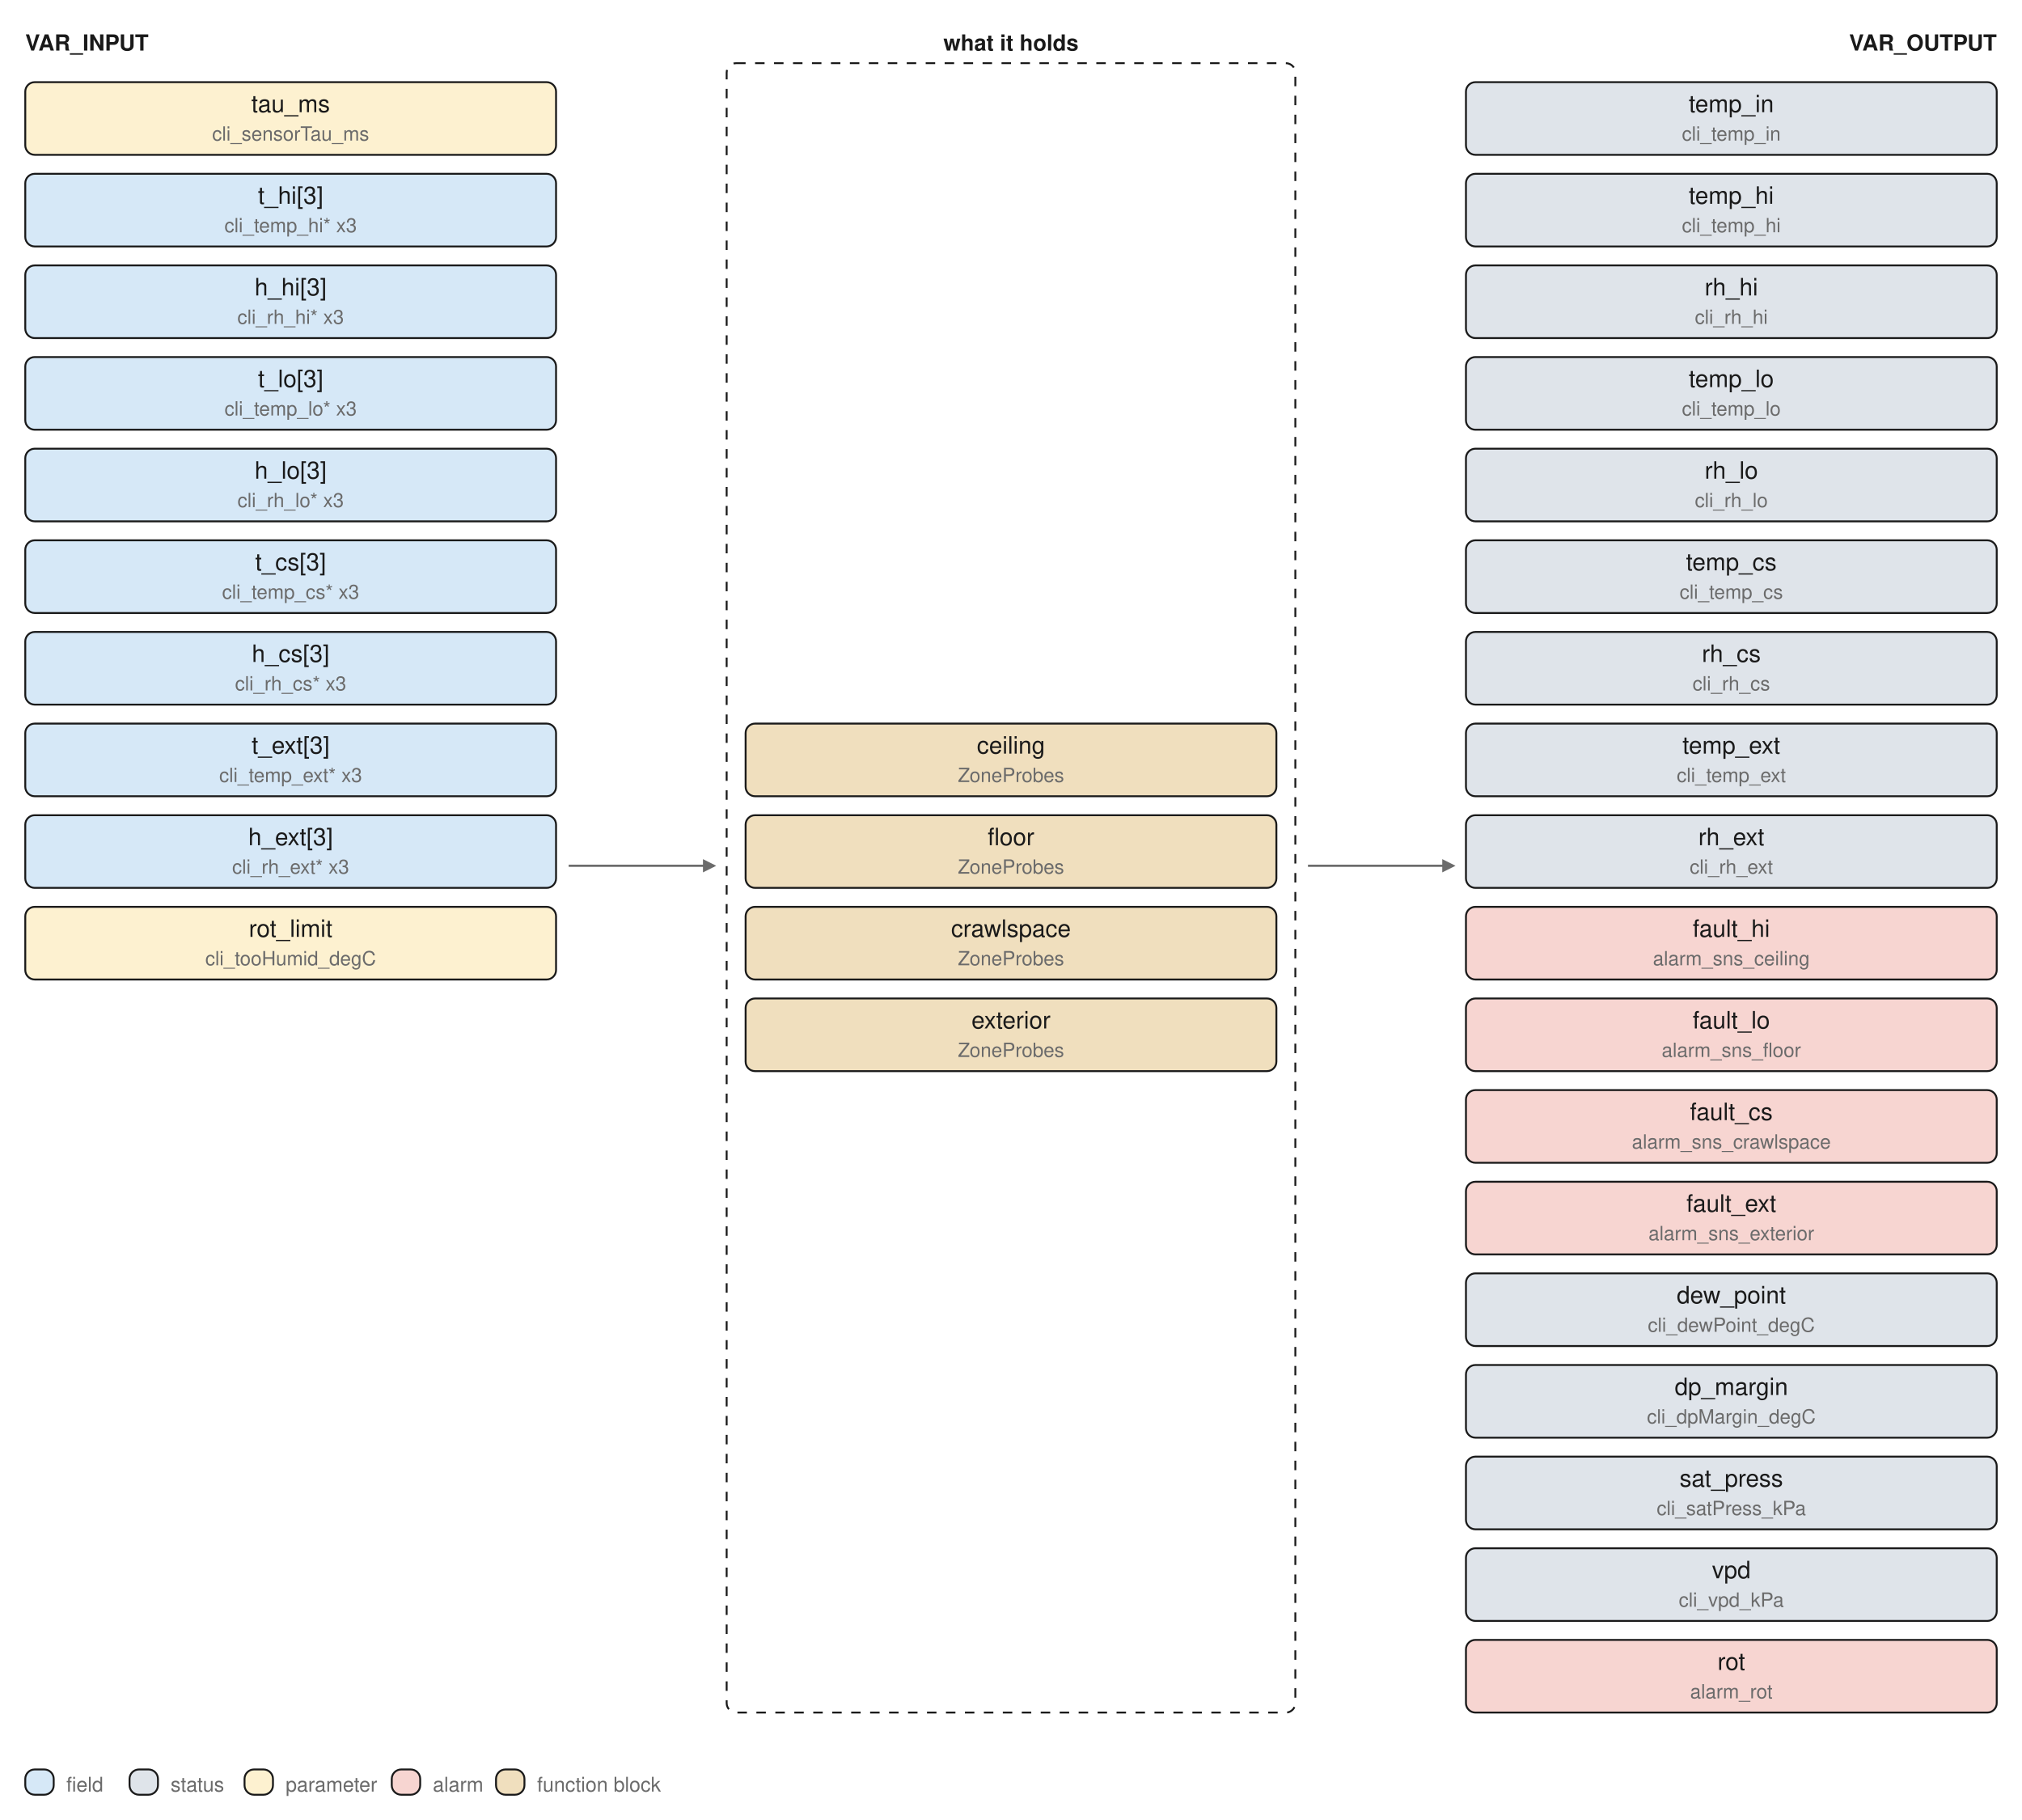
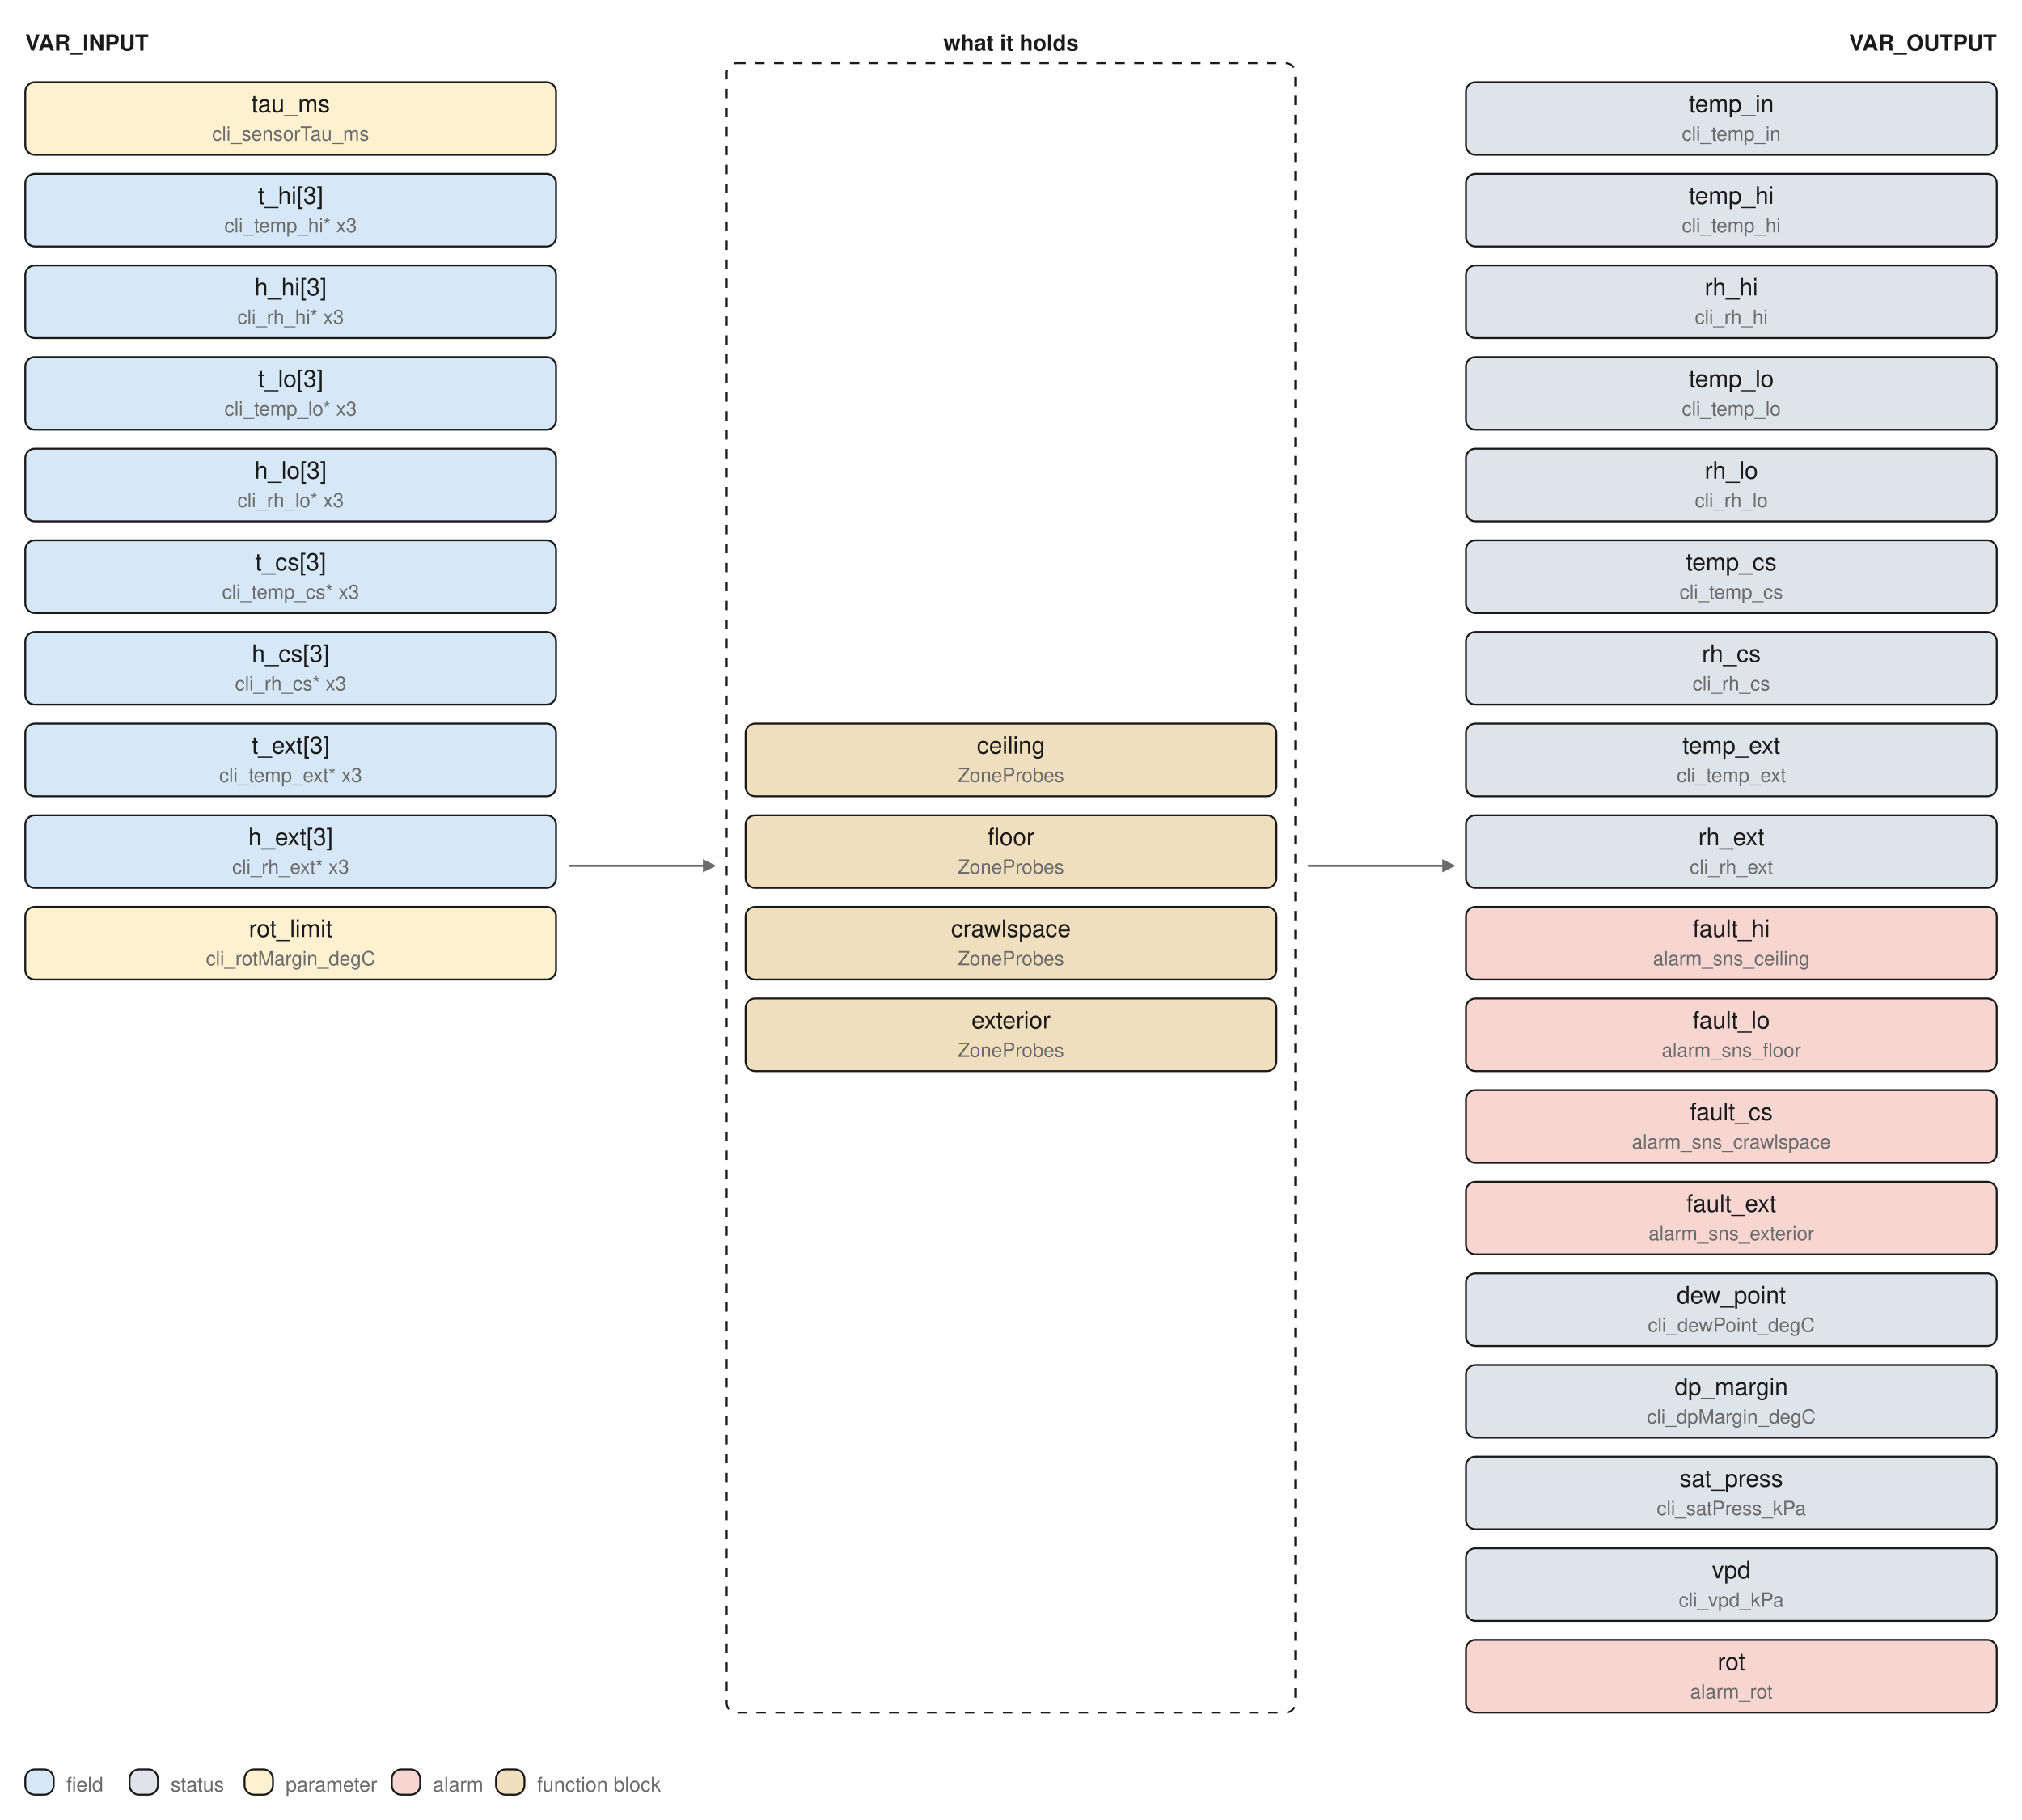
<svg xmlns="http://www.w3.org/2000/svg" width="640" height="576" viewBox="0 0 640 576" style="max-width:100%;height:auto" content="&lt;mxfile host=&quot;app.diagrams.net&quot; type=&quot;device&quot;&gt;&lt;diagram id=&quot;temp_rh_zone&quot; name=&quot;temp_rh_zone&quot;&gt;&lt;mxGraphModel dx=&quot;640&quot; dy=&quot;576&quot; grid=&quot;0&quot; gridSize=&quot;10&quot; guides=&quot;1&quot; tooltips=&quot;1&quot; connect=&quot;1&quot; arrows=&quot;1&quot; fold=&quot;1&quot; page=&quot;1&quot; pageScale=&quot;1&quot; pageWidth=&quot;640&quot; pageHeight=&quot;576&quot; math=&quot;0&quot; shadow=&quot;0&quot;&gt;&lt;root&gt;&lt;mxCell id=&quot;0&quot;/&gt;&lt;mxCell id=&quot;1&quot; parent=&quot;0&quot;/&gt;&lt;mxCell id=&quot;n2&quot; value=&quot;VAR_INPUT&quot; style=&quot;text;html=1;fontSize=7;fontColor=#1a1a1a;align=left;fontStyle=1&quot; vertex=&quot;1&quot; parent=&quot;1&quot;&gt;&lt;mxGeometry x=&quot;8&quot; y=&quot;9&quot; width=&quot;45&quot; height=&quot;11&quot; as=&quot;geometry&quot;/&gt;&lt;/mxCell&gt;&lt;mxCell id=&quot;n3&quot; value=&quot;what it holds&quot; style=&quot;text;html=1;fontSize=7;fontColor=#1a1a1a;align=center;fontStyle=1&quot; vertex=&quot;1&quot; parent=&quot;1&quot;&gt;&lt;mxGeometry x=&quot;320.0&quot; y=&quot;9&quot; width=&quot;65&quot; height=&quot;11&quot; as=&quot;geometry&quot;/&gt;&lt;/mxCell&gt;&lt;mxCell id=&quot;n4&quot; value=&quot;VAR_OUTPUT&quot; style=&quot;text;html=1;fontSize=7;fontColor=#1a1a1a;align=left;fontStyle=1&quot; vertex=&quot;1&quot; parent=&quot;1&quot;&gt;&lt;mxGeometry x=&quot;632&quot; y=&quot;9&quot; width=&quot;50&quot; height=&quot;11&quot; as=&quot;geometry&quot;/&gt;&lt;/mxCell&gt;&lt;mxCell id=&quot;n5&quot; value=&quot;tau_ms&quot; style=&quot;rounded=1;fillColor=#fdf1d0;strokeColor=#1a1a1a;whiteSpace=wrap;html=1;fontSize=8&quot; vertex=&quot;1&quot; parent=&quot;1&quot;&gt;&lt;mxGeometry x=&quot;8&quot; y=&quot;26&quot; width=&quot;168&quot; height=&quot;23&quot; as=&quot;geometry&quot;/&gt;&lt;/mxCell&gt;&lt;mxCell id=&quot;n6&quot; value=&quot;t_hi[3]&quot; style=&quot;rounded=1;fillColor=#d6e8f7;strokeColor=#1a1a1a;whiteSpace=wrap;html=1;fontSize=8&quot; vertex=&quot;1&quot; parent=&quot;1&quot;&gt;&lt;mxGeometry x=&quot;8&quot; y=&quot;55&quot; width=&quot;168&quot; height=&quot;23&quot; as=&quot;geometry&quot;/&gt;&lt;/mxCell&gt;&lt;mxCell id=&quot;n7&quot; value=&quot;h_hi[3]&quot; style=&quot;rounded=1;fillColor=#d6e8f7;strokeColor=#1a1a1a;whiteSpace=wrap;html=1;fontSize=8&quot; vertex=&quot;1&quot; parent=&quot;1&quot;&gt;&lt;mxGeometry x=&quot;8&quot; y=&quot;84&quot; width=&quot;168&quot; height=&quot;23&quot; as=&quot;geometry&quot;/&gt;&lt;/mxCell&gt;&lt;mxCell id=&quot;n8&quot; value=&quot;t_lo[3]&quot; style=&quot;rounded=1;fillColor=#d6e8f7;strokeColor=#1a1a1a;whiteSpace=wrap;html=1;fontSize=8&quot; vertex=&quot;1&quot; parent=&quot;1&quot;&gt;&lt;mxGeometry x=&quot;8&quot; y=&quot;113&quot; width=&quot;168&quot; height=&quot;23&quot; as=&quot;geometry&quot;/&gt;&lt;/mxCell&gt;&lt;mxCell id=&quot;n9&quot; value=&quot;h_lo[3]&quot; style=&quot;rounded=1;fillColor=#d6e8f7;strokeColor=#1a1a1a;whiteSpace=wrap;html=1;fontSize=8&quot; vertex=&quot;1&quot; parent=&quot;1&quot;&gt;&lt;mxGeometry x=&quot;8&quot; y=&quot;142&quot; width=&quot;168&quot; height=&quot;23&quot; as=&quot;geometry&quot;/&gt;&lt;/mxCell&gt;&lt;mxCell id=&quot;n10&quot; value=&quot;t_cs[3]&quot; style=&quot;rounded=1;fillColor=#d6e8f7;strokeColor=#1a1a1a;whiteSpace=wrap;html=1;fontSize=8&quot; vertex=&quot;1&quot; parent=&quot;1&quot;&gt;&lt;mxGeometry x=&quot;8&quot; y=&quot;171&quot; width=&quot;168&quot; height=&quot;23&quot; as=&quot;geometry&quot;/&gt;&lt;/mxCell&gt;&lt;mxCell id=&quot;n11&quot; value=&quot;h_cs[3]&quot; style=&quot;rounded=1;fillColor=#d6e8f7;strokeColor=#1a1a1a;whiteSpace=wrap;html=1;fontSize=8&quot; vertex=&quot;1&quot; parent=&quot;1&quot;&gt;&lt;mxGeometry x=&quot;8&quot; y=&quot;200&quot; width=&quot;168&quot; height=&quot;23&quot; as=&quot;geometry&quot;/&gt;&lt;/mxCell&gt;&lt;mxCell id=&quot;n12&quot; value=&quot;t_ext[3]&quot; style=&quot;rounded=1;fillColor=#d6e8f7;strokeColor=#1a1a1a;whiteSpace=wrap;html=1;fontSize=8&quot; vertex=&quot;1&quot; parent=&quot;1&quot;&gt;&lt;mxGeometry x=&quot;8&quot; y=&quot;229&quot; width=&quot;168&quot; height=&quot;23&quot; as=&quot;geometry&quot;/&gt;&lt;/mxCell&gt;&lt;mxCell id=&quot;n13&quot; value=&quot;h_ext[3]&quot; style=&quot;rounded=1;fillColor=#d6e8f7;strokeColor=#1a1a1a;whiteSpace=wrap;html=1;fontSize=8&quot; vertex=&quot;1&quot; parent=&quot;1&quot;&gt;&lt;mxGeometry x=&quot;8&quot; y=&quot;258&quot; width=&quot;168&quot; height=&quot;23&quot; as=&quot;geometry&quot;/&gt;&lt;/mxCell&gt;&lt;mxCell id=&quot;n14&quot; value=&quot;rot_limit&quot; style=&quot;rounded=1;fillColor=#fdf1d0;strokeColor=#1a1a1a;whiteSpace=wrap;html=1;fontSize=8&quot; vertex=&quot;1&quot; parent=&quot;1&quot;&gt;&lt;mxGeometry x=&quot;8&quot; y=&quot;287&quot; width=&quot;168&quot; height=&quot;23&quot; as=&quot;geometry&quot;/&gt;&lt;/mxCell&gt;&lt;mxCell id=&quot;n15&quot; value=&quot;temp_in&quot; style=&quot;rounded=1;fillColor=#dfe4ea;strokeColor=#1a1a1a;whiteSpace=wrap;html=1;fontSize=8&quot; vertex=&quot;1&quot; parent=&quot;1&quot;&gt;&lt;mxGeometry x=&quot;464&quot; y=&quot;26&quot; width=&quot;168&quot; height=&quot;23&quot; as=&quot;geometry&quot;/&gt;&lt;/mxCell&gt;&lt;mxCell id=&quot;n16&quot; value=&quot;temp_hi&quot; style=&quot;rounded=1;fillColor=#dfe4ea;strokeColor=#1a1a1a;whiteSpace=wrap;html=1;fontSize=8&quot; vertex=&quot;1&quot; parent=&quot;1&quot;&gt;&lt;mxGeometry x=&quot;464&quot; y=&quot;55&quot; width=&quot;168&quot; height=&quot;23&quot; as=&quot;geometry&quot;/&gt;&lt;/mxCell&gt;&lt;mxCell id=&quot;n17&quot; value=&quot;rh_hi&quot; style=&quot;rounded=1;fillColor=#dfe4ea;strokeColor=#1a1a1a;whiteSpace=wrap;html=1;fontSize=8&quot; vertex=&quot;1&quot; parent=&quot;1&quot;&gt;&lt;mxGeometry x=&quot;464&quot; y=&quot;84&quot; width=&quot;168&quot; height=&quot;23&quot; as=&quot;geometry&quot;/&gt;&lt;/mxCell&gt;&lt;mxCell id=&quot;n18&quot; value=&quot;temp_lo&quot; style=&quot;rounded=1;fillColor=#dfe4ea;strokeColor=#1a1a1a;whiteSpace=wrap;html=1;fontSize=8&quot; vertex=&quot;1&quot; parent=&quot;1&quot;&gt;&lt;mxGeometry x=&quot;464&quot; y=&quot;113&quot; width=&quot;168&quot; height=&quot;23&quot; as=&quot;geometry&quot;/&gt;&lt;/mxCell&gt;&lt;mxCell id=&quot;n19&quot; value=&quot;rh_lo&quot; style=&quot;rounded=1;fillColor=#dfe4ea;strokeColor=#1a1a1a;whiteSpace=wrap;html=1;fontSize=8&quot; vertex=&quot;1&quot; parent=&quot;1&quot;&gt;&lt;mxGeometry x=&quot;464&quot; y=&quot;142&quot; width=&quot;168&quot; height=&quot;23&quot; as=&quot;geometry&quot;/&gt;&lt;/mxCell&gt;&lt;mxCell id=&quot;n20&quot; value=&quot;temp_cs&quot; style=&quot;rounded=1;fillColor=#dfe4ea;strokeColor=#1a1a1a;whiteSpace=wrap;html=1;fontSize=8&quot; vertex=&quot;1&quot; parent=&quot;1&quot;&gt;&lt;mxGeometry x=&quot;464&quot; y=&quot;171&quot; width=&quot;168&quot; height=&quot;23&quot; as=&quot;geometry&quot;/&gt;&lt;/mxCell&gt;&lt;mxCell id=&quot;n21&quot; value=&quot;rh_cs&quot; style=&quot;rounded=1;fillColor=#dfe4ea;strokeColor=#1a1a1a;whiteSpace=wrap;html=1;fontSize=8&quot; vertex=&quot;1&quot; parent=&quot;1&quot;&gt;&lt;mxGeometry x=&quot;464&quot; y=&quot;200&quot; width=&quot;168&quot; height=&quot;23&quot; as=&quot;geometry&quot;/&gt;&lt;/mxCell&gt;&lt;mxCell id=&quot;n22&quot; value=&quot;temp_ext&quot; style=&quot;rounded=1;fillColor=#dfe4ea;strokeColor=#1a1a1a;whiteSpace=wrap;html=1;fontSize=8&quot; vertex=&quot;1&quot; parent=&quot;1&quot;&gt;&lt;mxGeometry x=&quot;464&quot; y=&quot;229&quot; width=&quot;168&quot; height=&quot;23&quot; as=&quot;geometry&quot;/&gt;&lt;/mxCell&gt;&lt;mxCell id=&quot;n23&quot; value=&quot;rh_ext&quot; style=&quot;rounded=1;fillColor=#dfe4ea;strokeColor=#1a1a1a;whiteSpace=wrap;html=1;fontSize=8&quot; vertex=&quot;1&quot; parent=&quot;1&quot;&gt;&lt;mxGeometry x=&quot;464&quot; y=&quot;258&quot; width=&quot;168&quot; height=&quot;23&quot; as=&quot;geometry&quot;/&gt;&lt;/mxCell&gt;&lt;mxCell id=&quot;n24&quot; value=&quot;fault_hi&quot; style=&quot;rounded=1;fillColor=#f7d5d1;strokeColor=#1a1a1a;whiteSpace=wrap;html=1;fontSize=8&quot; vertex=&quot;1&quot; parent=&quot;1&quot;&gt;&lt;mxGeometry x=&quot;464&quot; y=&quot;287&quot; width=&quot;168&quot; height=&quot;23&quot; as=&quot;geometry&quot;/&gt;&lt;/mxCell&gt;&lt;mxCell id=&quot;n25&quot; value=&quot;fault_lo&quot; style=&quot;rounded=1;fillColor=#f7d5d1;strokeColor=#1a1a1a;whiteSpace=wrap;html=1;fontSize=8&quot; vertex=&quot;1&quot; parent=&quot;1&quot;&gt;&lt;mxGeometry x=&quot;464&quot; y=&quot;316&quot; width=&quot;168&quot; height=&quot;23&quot; as=&quot;geometry&quot;/&gt;&lt;/mxCell&gt;&lt;mxCell id=&quot;n26&quot; value=&quot;fault_cs&quot; style=&quot;rounded=1;fillColor=#f7d5d1;strokeColor=#1a1a1a;whiteSpace=wrap;html=1;fontSize=8&quot; vertex=&quot;1&quot; parent=&quot;1&quot;&gt;&lt;mxGeometry x=&quot;464&quot; y=&quot;345&quot; width=&quot;168&quot; height=&quot;23&quot; as=&quot;geometry&quot;/&gt;&lt;/mxCell&gt;&lt;mxCell id=&quot;n27&quot; value=&quot;fault_ext&quot; style=&quot;rounded=1;fillColor=#f7d5d1;strokeColor=#1a1a1a;whiteSpace=wrap;html=1;fontSize=8&quot; vertex=&quot;1&quot; parent=&quot;1&quot;&gt;&lt;mxGeometry x=&quot;464&quot; y=&quot;374&quot; width=&quot;168&quot; height=&quot;23&quot; as=&quot;geometry&quot;/&gt;&lt;/mxCell&gt;&lt;mxCell id=&quot;n28&quot; value=&quot;dew_point&quot; style=&quot;rounded=1;fillColor=#dfe4ea;strokeColor=#1a1a1a;whiteSpace=wrap;html=1;fontSize=8&quot; vertex=&quot;1&quot; parent=&quot;1&quot;&gt;&lt;mxGeometry x=&quot;464&quot; y=&quot;403&quot; width=&quot;168&quot; height=&quot;23&quot; as=&quot;geometry&quot;/&gt;&lt;/mxCell&gt;&lt;mxCell id=&quot;n29&quot; value=&quot;dp_margin&quot; style=&quot;rounded=1;fillColor=#dfe4ea;strokeColor=#1a1a1a;whiteSpace=wrap;html=1;fontSize=8&quot; vertex=&quot;1&quot; parent=&quot;1&quot;&gt;&lt;mxGeometry x=&quot;464&quot; y=&quot;432&quot; width=&quot;168&quot; height=&quot;23&quot; as=&quot;geometry&quot;/&gt;&lt;/mxCell&gt;&lt;mxCell id=&quot;n30&quot; value=&quot;sat_press&quot; style=&quot;rounded=1;fillColor=#dfe4ea;strokeColor=#1a1a1a;whiteSpace=wrap;html=1;fontSize=8&quot; vertex=&quot;1&quot; parent=&quot;1&quot;&gt;&lt;mxGeometry x=&quot;464&quot; y=&quot;461&quot; width=&quot;168&quot; height=&quot;23&quot; as=&quot;geometry&quot;/&gt;&lt;/mxCell&gt;&lt;mxCell id=&quot;n31&quot; value=&quot;vpd&quot; style=&quot;rounded=1;fillColor=#dfe4ea;strokeColor=#1a1a1a;whiteSpace=wrap;html=1;fontSize=8&quot; vertex=&quot;1&quot; parent=&quot;1&quot;&gt;&lt;mxGeometry x=&quot;464&quot; y=&quot;490&quot; width=&quot;168&quot; height=&quot;23&quot; as=&quot;geometry&quot;/&gt;&lt;/mxCell&gt;&lt;mxCell id=&quot;n32&quot; value=&quot;rot&quot; style=&quot;rounded=1;fillColor=#f7d5d1;strokeColor=#1a1a1a;whiteSpace=wrap;html=1;fontSize=8&quot; vertex=&quot;1&quot; parent=&quot;1&quot;&gt;&lt;mxGeometry x=&quot;464&quot; y=&quot;519&quot; width=&quot;168&quot; height=&quot;23&quot; as=&quot;geometry&quot;/&gt;&lt;/mxCell&gt;&lt;mxCell id=&quot;n33&quot; value=&quot;&quot; style=&quot;rounded=1;fillColor=#ffffff;strokeColor=#1a1a1a;whiteSpace=wrap;html=1;fontSize=8;dashed=1&quot; vertex=&quot;1&quot; parent=&quot;1&quot;&gt;&lt;mxGeometry x=&quot;230&quot; y=&quot;20&quot; width=&quot;180&quot; height=&quot;522&quot; as=&quot;geometry&quot;/&gt;&lt;/mxCell&gt;&lt;mxCell id=&quot;n34&quot; value=&quot;ceiling&quot; style=&quot;rounded=1;fillColor=#f0dfbe;strokeColor=#1a1a1a;whiteSpace=wrap;html=1;fontSize=8&quot; vertex=&quot;1&quot; parent=&quot;1&quot;&gt;&lt;mxGeometry x=&quot;236&quot; y=&quot;229.0&quot; width=&quot;168&quot; height=&quot;23&quot; as=&quot;geometry&quot;/&gt;&lt;/mxCell&gt;&lt;mxCell id=&quot;n35&quot; value=&quot;floor&quot; style=&quot;rounded=1;fillColor=#f0dfbe;strokeColor=#1a1a1a;whiteSpace=wrap;html=1;fontSize=8&quot; vertex=&quot;1&quot; parent=&quot;1&quot;&gt;&lt;mxGeometry x=&quot;236&quot; y=&quot;258.0&quot; width=&quot;168&quot; height=&quot;23&quot; as=&quot;geometry&quot;/&gt;&lt;/mxCell&gt;&lt;mxCell id=&quot;n36&quot; value=&quot;crawlspace&quot; style=&quot;rounded=1;fillColor=#f0dfbe;strokeColor=#1a1a1a;whiteSpace=wrap;html=1;fontSize=8&quot; vertex=&quot;1&quot; parent=&quot;1&quot;&gt;&lt;mxGeometry x=&quot;236&quot; y=&quot;287.0&quot; width=&quot;168&quot; height=&quot;23&quot; as=&quot;geometry&quot;/&gt;&lt;/mxCell&gt;&lt;mxCell id=&quot;n37&quot; value=&quot;exterior&quot; style=&quot;rounded=1;fillColor=#f0dfbe;strokeColor=#1a1a1a;whiteSpace=wrap;html=1;fontSize=8&quot; vertex=&quot;1&quot; parent=&quot;1&quot;&gt;&lt;mxGeometry x=&quot;236&quot; y=&quot;316.0&quot; width=&quot;168&quot; height=&quot;23&quot; as=&quot;geometry&quot;/&gt;&lt;/mxCell&gt;&lt;mxCell id=&quot;e38&quot; value=&quot;&quot; style=&quot;edgeStyle=none;html=1;strokeColor=#6b6b6b;endArrow=block&quot; edge=&quot;1&quot; parent=&quot;1&quot;&gt;&lt;mxGeometry relative=&quot;1&quot; as=&quot;geometry&quot;&gt;&lt;mxPoint x=&quot;180&quot; y=&quot;274.0&quot; as=&quot;sourcePoint&quot;/&gt;&lt;mxPoint x=&quot;226&quot; y=&quot;274.0&quot; as=&quot;targetPoint&quot;/&gt;&lt;/mxGeometry&gt;&lt;/mxCell&gt;&lt;mxCell id=&quot;e39&quot; value=&quot;&quot; style=&quot;edgeStyle=none;html=1;strokeColor=#6b6b6b;endArrow=block&quot; edge=&quot;1&quot; parent=&quot;1&quot;&gt;&lt;mxGeometry relative=&quot;1&quot; as=&quot;geometry&quot;&gt;&lt;mxPoint x=&quot;414&quot; y=&quot;274.0&quot; as=&quot;sourcePoint&quot;/&gt;&lt;mxPoint x=&quot;460&quot; y=&quot;274.0&quot; as=&quot;targetPoint&quot;/&gt;&lt;/mxGeometry&gt;&lt;/mxCell&gt;&lt;mxCell id=&quot;n40&quot; value=&quot;&quot; style=&quot;rounded=1;fillColor=#d6e8f7;strokeColor=#1a1a1a;whiteSpace=wrap;html=1;fontSize=8&quot; vertex=&quot;1&quot; parent=&quot;1&quot;&gt;&lt;mxGeometry x=&quot;8&quot; y=&quot;560&quot; width=&quot;9&quot; height=&quot;8&quot; as=&quot;geometry&quot;/&gt;&lt;/mxCell&gt;&lt;mxCell id=&quot;n41&quot; value=&quot;field&quot; style=&quot;text;html=1;fontSize=6;fontColor=#6b6b6b;align=left&quot; vertex=&quot;1&quot; parent=&quot;1&quot;&gt;&lt;mxGeometry x=&quot;21&quot; y=&quot;560.6&quot; width=&quot;40&quot; height=&quot;10.4&quot; as=&quot;geometry&quot;/&gt;&lt;/mxCell&gt;&lt;mxCell id=&quot;n42&quot; value=&quot;&quot; style=&quot;rounded=1;fillColor=#dfe4ea;strokeColor=#1a1a1a;whiteSpace=wrap;html=1;fontSize=8&quot; vertex=&quot;1&quot; parent=&quot;1&quot;&gt;&lt;mxGeometry x=&quot;41.0&quot; y=&quot;560&quot; width=&quot;9&quot; height=&quot;8&quot; as=&quot;geometry&quot;/&gt;&lt;/mxCell&gt;&lt;mxCell id=&quot;n43&quot; value=&quot;status&quot; style=&quot;text;html=1;fontSize=6;fontColor=#6b6b6b;align=left&quot; vertex=&quot;1&quot; parent=&quot;1&quot;&gt;&lt;mxGeometry x=&quot;54.0&quot; y=&quot;560.6&quot; width=&quot;40&quot; height=&quot;10.4&quot; as=&quot;geometry&quot;/&gt;&lt;/mxCell&gt;&lt;mxCell id=&quot;n44&quot; value=&quot;&quot; style=&quot;rounded=1;fillColor=#fdf1d0;strokeColor=#1a1a1a;whiteSpace=wrap;html=1;fontSize=8&quot; vertex=&quot;1&quot; parent=&quot;1&quot;&gt;&lt;mxGeometry x=&quot;77.4&quot; y=&quot;560&quot; width=&quot;9&quot; height=&quot;8&quot; as=&quot;geometry&quot;/&gt;&lt;/mxCell&gt;&lt;mxCell id=&quot;n45&quot; value=&quot;parameter&quot; style=&quot;text;html=1;fontSize=6;fontColor=#6b6b6b;align=left&quot; vertex=&quot;1&quot; parent=&quot;1&quot;&gt;&lt;mxGeometry x=&quot;90.4&quot; y=&quot;560.6&quot; width=&quot;45&quot; height=&quot;10.4&quot; as=&quot;geometry&quot;/&gt;&lt;/mxCell&gt;&lt;mxCell id=&quot;n46&quot; value=&quot;&quot; style=&quot;rounded=1;fillColor=#f7d5d1;strokeColor=#1a1a1a;whiteSpace=wrap;html=1;fontSize=8&quot; vertex=&quot;1&quot; parent=&quot;1&quot;&gt;&lt;mxGeometry x=&quot;124.0&quot; y=&quot;560&quot; width=&quot;9&quot; height=&quot;8&quot; as=&quot;geometry&quot;/&gt;&lt;/mxCell&gt;&lt;mxCell id=&quot;n47&quot; value=&quot;alarm&quot; style=&quot;text;html=1;fontSize=6;fontColor=#6b6b6b;align=left&quot; vertex=&quot;1&quot; parent=&quot;1&quot;&gt;&lt;mxGeometry x=&quot;137.0&quot; y=&quot;560.6&quot; width=&quot;40&quot; height=&quot;10.4&quot; as=&quot;geometry&quot;/&gt;&lt;/mxCell&gt;&lt;mxCell id=&quot;n48&quot; value=&quot;&quot; style=&quot;rounded=1;fillColor=#f0dfbe;strokeColor=#1a1a1a;whiteSpace=wrap;html=1;fontSize=8&quot; vertex=&quot;1&quot; parent=&quot;1&quot;&gt;&lt;mxGeometry x=&quot;157.0&quot; y=&quot;560&quot; width=&quot;9&quot; height=&quot;8&quot; as=&quot;geometry&quot;/&gt;&lt;/mxCell&gt;&lt;mxCell id=&quot;n49&quot; value=&quot;function block&quot; style=&quot;text;html=1;fontSize=6;fontColor=#6b6b6b;align=left&quot; vertex=&quot;1&quot; parent=&quot;1&quot;&gt;&lt;mxGeometry x=&quot;170.0&quot; y=&quot;560.6&quot; width=&quot;70&quot; height=&quot;10.4&quot; as=&quot;geometry&quot;/&gt;&lt;/mxCell&gt;&lt;/root&gt;&lt;/mxGraphModel&gt;&lt;/diagram&gt;&lt;/mxfile&gt;">
  <defs>
    <marker id="a" markerWidth="6" markerHeight="6" refX="5" refY="3" orient="auto">
      <path d="M0,0 L6,3 L0,6 z" fill="#6b6b6b" />
    </marker>
  </defs>
  <rect width="640" height="576" fill="#ffffff" />
  <text x="8" y="16" font-family="Helvetica,Arial,sans-serif" font-size="7" fill="#1a1a1a" text-anchor="start" font-weight="bold">VAR_INPUT</text>
  <text x="320.0" y="16" font-family="Helvetica,Arial,sans-serif" font-size="7" fill="#1a1a1a" text-anchor="middle" font-weight="bold">what it holds</text>
  <text x="632" y="16" font-family="Helvetica,Arial,sans-serif" font-size="7" fill="#1a1a1a" text-anchor="end" font-weight="bold">VAR_OUTPUT</text>
  <rect x="8" y="26" width="168" height="23" rx="3" fill="#fdf1d0" stroke="#1a1a1a" stroke-width="0.6" />
  <text x="92.0" y="35.5" font-family="Helvetica,Arial,sans-serif" font-size="7.6" fill="#1a1a1a" text-anchor="middle">tau_ms</text>
  <text x="92.0" y="44.5" font-family="Helvetica,Arial,sans-serif" font-size="6.2" fill="#6b6b6b" text-anchor="middle">cli_sensorTau_ms</text>
  <rect x="8" y="55" width="168" height="23" rx="3" fill="#d6e8f7" stroke="#1a1a1a" stroke-width="0.6" />
  <text x="92.0" y="64.5" font-family="Helvetica,Arial,sans-serif" font-size="7.6" fill="#1a1a1a" text-anchor="middle">t_hi[3]</text>
  <text x="92.0" y="73.5" font-family="Helvetica,Arial,sans-serif" font-size="6.2" fill="#6b6b6b" text-anchor="middle">cli_temp_hi* x3</text>
  <rect x="8" y="84" width="168" height="23" rx="3" fill="#d6e8f7" stroke="#1a1a1a" stroke-width="0.6" />
  <text x="92.0" y="93.5" font-family="Helvetica,Arial,sans-serif" font-size="7.6" fill="#1a1a1a" text-anchor="middle">h_hi[3]</text>
  <text x="92.0" y="102.5" font-family="Helvetica,Arial,sans-serif" font-size="6.2" fill="#6b6b6b" text-anchor="middle">cli_rh_hi* x3</text>
  <rect x="8" y="113" width="168" height="23" rx="3" fill="#d6e8f7" stroke="#1a1a1a" stroke-width="0.6" />
  <text x="92.0" y="122.5" font-family="Helvetica,Arial,sans-serif" font-size="7.6" fill="#1a1a1a" text-anchor="middle">t_lo[3]</text>
  <text x="92.0" y="131.5" font-family="Helvetica,Arial,sans-serif" font-size="6.2" fill="#6b6b6b" text-anchor="middle">cli_temp_lo* x3</text>
  <rect x="8" y="142" width="168" height="23" rx="3" fill="#d6e8f7" stroke="#1a1a1a" stroke-width="0.6" />
  <text x="92.0" y="151.5" font-family="Helvetica,Arial,sans-serif" font-size="7.6" fill="#1a1a1a" text-anchor="middle">h_lo[3]</text>
  <text x="92.0" y="160.5" font-family="Helvetica,Arial,sans-serif" font-size="6.2" fill="#6b6b6b" text-anchor="middle">cli_rh_lo* x3</text>
  <rect x="8" y="171" width="168" height="23" rx="3" fill="#d6e8f7" stroke="#1a1a1a" stroke-width="0.6" />
  <text x="92.0" y="180.5" font-family="Helvetica,Arial,sans-serif" font-size="7.6" fill="#1a1a1a" text-anchor="middle">t_cs[3]</text>
  <text x="92.0" y="189.5" font-family="Helvetica,Arial,sans-serif" font-size="6.2" fill="#6b6b6b" text-anchor="middle">cli_temp_cs* x3</text>
  <rect x="8" y="200" width="168" height="23" rx="3" fill="#d6e8f7" stroke="#1a1a1a" stroke-width="0.6" />
  <text x="92.0" y="209.5" font-family="Helvetica,Arial,sans-serif" font-size="7.6" fill="#1a1a1a" text-anchor="middle">h_cs[3]</text>
  <text x="92.0" y="218.5" font-family="Helvetica,Arial,sans-serif" font-size="6.2" fill="#6b6b6b" text-anchor="middle">cli_rh_cs* x3</text>
  <rect x="8" y="229" width="168" height="23" rx="3" fill="#d6e8f7" stroke="#1a1a1a" stroke-width="0.6" />
  <text x="92.0" y="238.5" font-family="Helvetica,Arial,sans-serif" font-size="7.6" fill="#1a1a1a" text-anchor="middle">t_ext[3]</text>
  <text x="92.0" y="247.5" font-family="Helvetica,Arial,sans-serif" font-size="6.2" fill="#6b6b6b" text-anchor="middle">cli_temp_ext* x3</text>
  <rect x="8" y="258" width="168" height="23" rx="3" fill="#d6e8f7" stroke="#1a1a1a" stroke-width="0.6" />
  <text x="92.0" y="267.5" font-family="Helvetica,Arial,sans-serif" font-size="7.6" fill="#1a1a1a" text-anchor="middle">h_ext[3]</text>
  <text x="92.0" y="276.5" font-family="Helvetica,Arial,sans-serif" font-size="6.2" fill="#6b6b6b" text-anchor="middle">cli_rh_ext* x3</text>
  <rect x="8" y="287" width="168" height="23" rx="3" fill="#fdf1d0" stroke="#1a1a1a" stroke-width="0.6" />
  <text x="92.0" y="296.5" font-family="Helvetica,Arial,sans-serif" font-size="7.6" fill="#1a1a1a" text-anchor="middle">rot_limit</text>
-   <text x="92.0" y="305.5" font-family="Helvetica,Arial,sans-serif" font-size="6.2" fill="#6b6b6b" text-anchor="middle">cli_tooHumid_degC</text>
+   <text x="92.0" y="305.5" font-family="Helvetica,Arial,sans-serif" font-size="6.2" fill="#6b6b6b" text-anchor="middle">cli_rotMargin_degC</text>
  <rect x="464" y="26" width="168" height="23" rx="3" fill="#dfe4ea" stroke="#1a1a1a" stroke-width="0.6" />
  <text x="548.0" y="35.5" font-family="Helvetica,Arial,sans-serif" font-size="7.6" fill="#1a1a1a" text-anchor="middle">temp_in</text>
  <text x="548.0" y="44.5" font-family="Helvetica,Arial,sans-serif" font-size="6.2" fill="#6b6b6b" text-anchor="middle">cli_temp_in</text>
  <rect x="464" y="55" width="168" height="23" rx="3" fill="#dfe4ea" stroke="#1a1a1a" stroke-width="0.6" />
  <text x="548.0" y="64.5" font-family="Helvetica,Arial,sans-serif" font-size="7.6" fill="#1a1a1a" text-anchor="middle">temp_hi</text>
  <text x="548.0" y="73.5" font-family="Helvetica,Arial,sans-serif" font-size="6.2" fill="#6b6b6b" text-anchor="middle">cli_temp_hi</text>
  <rect x="464" y="84" width="168" height="23" rx="3" fill="#dfe4ea" stroke="#1a1a1a" stroke-width="0.6" />
  <text x="548.0" y="93.5" font-family="Helvetica,Arial,sans-serif" font-size="7.6" fill="#1a1a1a" text-anchor="middle">rh_hi</text>
  <text x="548.0" y="102.5" font-family="Helvetica,Arial,sans-serif" font-size="6.2" fill="#6b6b6b" text-anchor="middle">cli_rh_hi</text>
  <rect x="464" y="113" width="168" height="23" rx="3" fill="#dfe4ea" stroke="#1a1a1a" stroke-width="0.6" />
  <text x="548.0" y="122.5" font-family="Helvetica,Arial,sans-serif" font-size="7.6" fill="#1a1a1a" text-anchor="middle">temp_lo</text>
  <text x="548.0" y="131.5" font-family="Helvetica,Arial,sans-serif" font-size="6.2" fill="#6b6b6b" text-anchor="middle">cli_temp_lo</text>
  <rect x="464" y="142" width="168" height="23" rx="3" fill="#dfe4ea" stroke="#1a1a1a" stroke-width="0.6" />
  <text x="548.0" y="151.5" font-family="Helvetica,Arial,sans-serif" font-size="7.6" fill="#1a1a1a" text-anchor="middle">rh_lo</text>
  <text x="548.0" y="160.5" font-family="Helvetica,Arial,sans-serif" font-size="6.2" fill="#6b6b6b" text-anchor="middle">cli_rh_lo</text>
  <rect x="464" y="171" width="168" height="23" rx="3" fill="#dfe4ea" stroke="#1a1a1a" stroke-width="0.6" />
  <text x="548.0" y="180.5" font-family="Helvetica,Arial,sans-serif" font-size="7.6" fill="#1a1a1a" text-anchor="middle">temp_cs</text>
  <text x="548.0" y="189.5" font-family="Helvetica,Arial,sans-serif" font-size="6.2" fill="#6b6b6b" text-anchor="middle">cli_temp_cs</text>
  <rect x="464" y="200" width="168" height="23" rx="3" fill="#dfe4ea" stroke="#1a1a1a" stroke-width="0.6" />
  <text x="548.0" y="209.5" font-family="Helvetica,Arial,sans-serif" font-size="7.6" fill="#1a1a1a" text-anchor="middle">rh_cs</text>
  <text x="548.0" y="218.5" font-family="Helvetica,Arial,sans-serif" font-size="6.2" fill="#6b6b6b" text-anchor="middle">cli_rh_cs</text>
  <rect x="464" y="229" width="168" height="23" rx="3" fill="#dfe4ea" stroke="#1a1a1a" stroke-width="0.6" />
  <text x="548.0" y="238.5" font-family="Helvetica,Arial,sans-serif" font-size="7.6" fill="#1a1a1a" text-anchor="middle">temp_ext</text>
  <text x="548.0" y="247.5" font-family="Helvetica,Arial,sans-serif" font-size="6.2" fill="#6b6b6b" text-anchor="middle">cli_temp_ext</text>
  <rect x="464" y="258" width="168" height="23" rx="3" fill="#dfe4ea" stroke="#1a1a1a" stroke-width="0.6" />
  <text x="548.0" y="267.5" font-family="Helvetica,Arial,sans-serif" font-size="7.6" fill="#1a1a1a" text-anchor="middle">rh_ext</text>
  <text x="548.0" y="276.5" font-family="Helvetica,Arial,sans-serif" font-size="6.2" fill="#6b6b6b" text-anchor="middle">cli_rh_ext</text>
  <rect x="464" y="287" width="168" height="23" rx="3" fill="#f7d5d1" stroke="#1a1a1a" stroke-width="0.6" />
  <text x="548.0" y="296.5" font-family="Helvetica,Arial,sans-serif" font-size="7.6" fill="#1a1a1a" text-anchor="middle">fault_hi</text>
  <text x="548.0" y="305.5" font-family="Helvetica,Arial,sans-serif" font-size="6.2" fill="#6b6b6b" text-anchor="middle">alarm_sns_ceiling</text>
  <rect x="464" y="316" width="168" height="23" rx="3" fill="#f7d5d1" stroke="#1a1a1a" stroke-width="0.6" />
  <text x="548.0" y="325.5" font-family="Helvetica,Arial,sans-serif" font-size="7.6" fill="#1a1a1a" text-anchor="middle">fault_lo</text>
  <text x="548.0" y="334.5" font-family="Helvetica,Arial,sans-serif" font-size="6.2" fill="#6b6b6b" text-anchor="middle">alarm_sns_floor</text>
  <rect x="464" y="345" width="168" height="23" rx="3" fill="#f7d5d1" stroke="#1a1a1a" stroke-width="0.6" />
  <text x="548.0" y="354.5" font-family="Helvetica,Arial,sans-serif" font-size="7.6" fill="#1a1a1a" text-anchor="middle">fault_cs</text>
  <text x="548.0" y="363.5" font-family="Helvetica,Arial,sans-serif" font-size="6.2" fill="#6b6b6b" text-anchor="middle">alarm_sns_crawlspace</text>
  <rect x="464" y="374" width="168" height="23" rx="3" fill="#f7d5d1" stroke="#1a1a1a" stroke-width="0.6" />
  <text x="548.0" y="383.5" font-family="Helvetica,Arial,sans-serif" font-size="7.6" fill="#1a1a1a" text-anchor="middle">fault_ext</text>
  <text x="548.0" y="392.5" font-family="Helvetica,Arial,sans-serif" font-size="6.2" fill="#6b6b6b" text-anchor="middle">alarm_sns_exterior</text>
  <rect x="464" y="403" width="168" height="23" rx="3" fill="#dfe4ea" stroke="#1a1a1a" stroke-width="0.6" />
  <text x="548.0" y="412.5" font-family="Helvetica,Arial,sans-serif" font-size="7.6" fill="#1a1a1a" text-anchor="middle">dew_point</text>
  <text x="548.0" y="421.5" font-family="Helvetica,Arial,sans-serif" font-size="6.2" fill="#6b6b6b" text-anchor="middle">cli_dewPoint_degC</text>
  <rect x="464" y="432" width="168" height="23" rx="3" fill="#dfe4ea" stroke="#1a1a1a" stroke-width="0.6" />
  <text x="548.0" y="441.5" font-family="Helvetica,Arial,sans-serif" font-size="7.6" fill="#1a1a1a" text-anchor="middle">dp_margin</text>
  <text x="548.0" y="450.5" font-family="Helvetica,Arial,sans-serif" font-size="6.2" fill="#6b6b6b" text-anchor="middle">cli_dpMargin_degC</text>
  <rect x="464" y="461" width="168" height="23" rx="3" fill="#dfe4ea" stroke="#1a1a1a" stroke-width="0.6" />
  <text x="548.0" y="470.5" font-family="Helvetica,Arial,sans-serif" font-size="7.6" fill="#1a1a1a" text-anchor="middle">sat_press</text>
  <text x="548.0" y="479.5" font-family="Helvetica,Arial,sans-serif" font-size="6.2" fill="#6b6b6b" text-anchor="middle">cli_satPress_kPa</text>
  <rect x="464" y="490" width="168" height="23" rx="3" fill="#dfe4ea" stroke="#1a1a1a" stroke-width="0.6" />
  <text x="548.0" y="499.5" font-family="Helvetica,Arial,sans-serif" font-size="7.6" fill="#1a1a1a" text-anchor="middle">vpd</text>
  <text x="548.0" y="508.5" font-family="Helvetica,Arial,sans-serif" font-size="6.2" fill="#6b6b6b" text-anchor="middle">cli_vpd_kPa</text>
  <rect x="464" y="519" width="168" height="23" rx="3" fill="#f7d5d1" stroke="#1a1a1a" stroke-width="0.6" />
  <text x="548.0" y="528.5" font-family="Helvetica,Arial,sans-serif" font-size="7.6" fill="#1a1a1a" text-anchor="middle">rot</text>
  <text x="548.0" y="537.5" font-family="Helvetica,Arial,sans-serif" font-size="6.2" fill="#6b6b6b" text-anchor="middle">alarm_rot</text>
  <rect x="230" y="20" width="180" height="522" rx="3" fill="#ffffff" stroke="#1a1a1a" stroke-width="0.6" stroke-dasharray="3,3" />
  <rect x="236" y="229.0" width="168" height="23" rx="3" fill="#f0dfbe" stroke="#1a1a1a" stroke-width="0.6" />
  <text x="320.0" y="238.5" font-family="Helvetica,Arial,sans-serif" font-size="7.6" fill="#1a1a1a" text-anchor="middle">ceiling</text>
  <text x="320.0" y="247.5" font-family="Helvetica,Arial,sans-serif" font-size="6.2" fill="#6b6b6b" text-anchor="middle">ZoneProbes</text>
  <rect x="236" y="258.0" width="168" height="23" rx="3" fill="#f0dfbe" stroke="#1a1a1a" stroke-width="0.6" />
  <text x="320.0" y="267.5" font-family="Helvetica,Arial,sans-serif" font-size="7.6" fill="#1a1a1a" text-anchor="middle">floor</text>
  <text x="320.0" y="276.5" font-family="Helvetica,Arial,sans-serif" font-size="6.2" fill="#6b6b6b" text-anchor="middle">ZoneProbes</text>
  <rect x="236" y="287.0" width="168" height="23" rx="3" fill="#f0dfbe" stroke="#1a1a1a" stroke-width="0.6" />
  <text x="320.0" y="296.5" font-family="Helvetica,Arial,sans-serif" font-size="7.6" fill="#1a1a1a" text-anchor="middle">crawlspace</text>
  <text x="320.0" y="305.5" font-family="Helvetica,Arial,sans-serif" font-size="6.2" fill="#6b6b6b" text-anchor="middle">ZoneProbes</text>
  <rect x="236" y="316.0" width="168" height="23" rx="3" fill="#f0dfbe" stroke="#1a1a1a" stroke-width="0.6" />
  <text x="320.0" y="325.5" font-family="Helvetica,Arial,sans-serif" font-size="7.6" fill="#1a1a1a" text-anchor="middle">exterior</text>
  <text x="320.0" y="334.5" font-family="Helvetica,Arial,sans-serif" font-size="6.2" fill="#6b6b6b" text-anchor="middle">ZoneProbes</text>
  <polyline points="180,274.0 226,274.0" fill="none" stroke="#6b6b6b" stroke-width="0.7" marker-end="url(#a)" />
  <polyline points="414,274.0 460,274.0" fill="none" stroke="#6b6b6b" stroke-width="0.7" marker-end="url(#a)" />
  <rect x="8" y="560" width="9" height="8" rx="3" fill="#d6e8f7" stroke="#1a1a1a" stroke-width="0.6" />
  <text x="21" y="567" font-family="Helvetica,Arial,sans-serif" font-size="6.4" fill="#6b6b6b" text-anchor="start">field</text>
  <rect x="41.0" y="560" width="9" height="8" rx="3" fill="#dfe4ea" stroke="#1a1a1a" stroke-width="0.6" />
  <text x="54.0" y="567" font-family="Helvetica,Arial,sans-serif" font-size="6.4" fill="#6b6b6b" text-anchor="start">status</text>
  <rect x="77.4" y="560" width="9" height="8" rx="3" fill="#fdf1d0" stroke="#1a1a1a" stroke-width="0.6" />
  <text x="90.4" y="567" font-family="Helvetica,Arial,sans-serif" font-size="6.4" fill="#6b6b6b" text-anchor="start">parameter</text>
  <rect x="124.0" y="560" width="9" height="8" rx="3" fill="#f7d5d1" stroke="#1a1a1a" stroke-width="0.6" />
  <text x="137.0" y="567" font-family="Helvetica,Arial,sans-serif" font-size="6.4" fill="#6b6b6b" text-anchor="start">alarm</text>
  <rect x="157.0" y="560" width="9" height="8" rx="3" fill="#f0dfbe" stroke="#1a1a1a" stroke-width="0.6" />
  <text x="170.0" y="567" font-family="Helvetica,Arial,sans-serif" font-size="6.4" fill="#6b6b6b" text-anchor="start">function block</text>
</svg>
